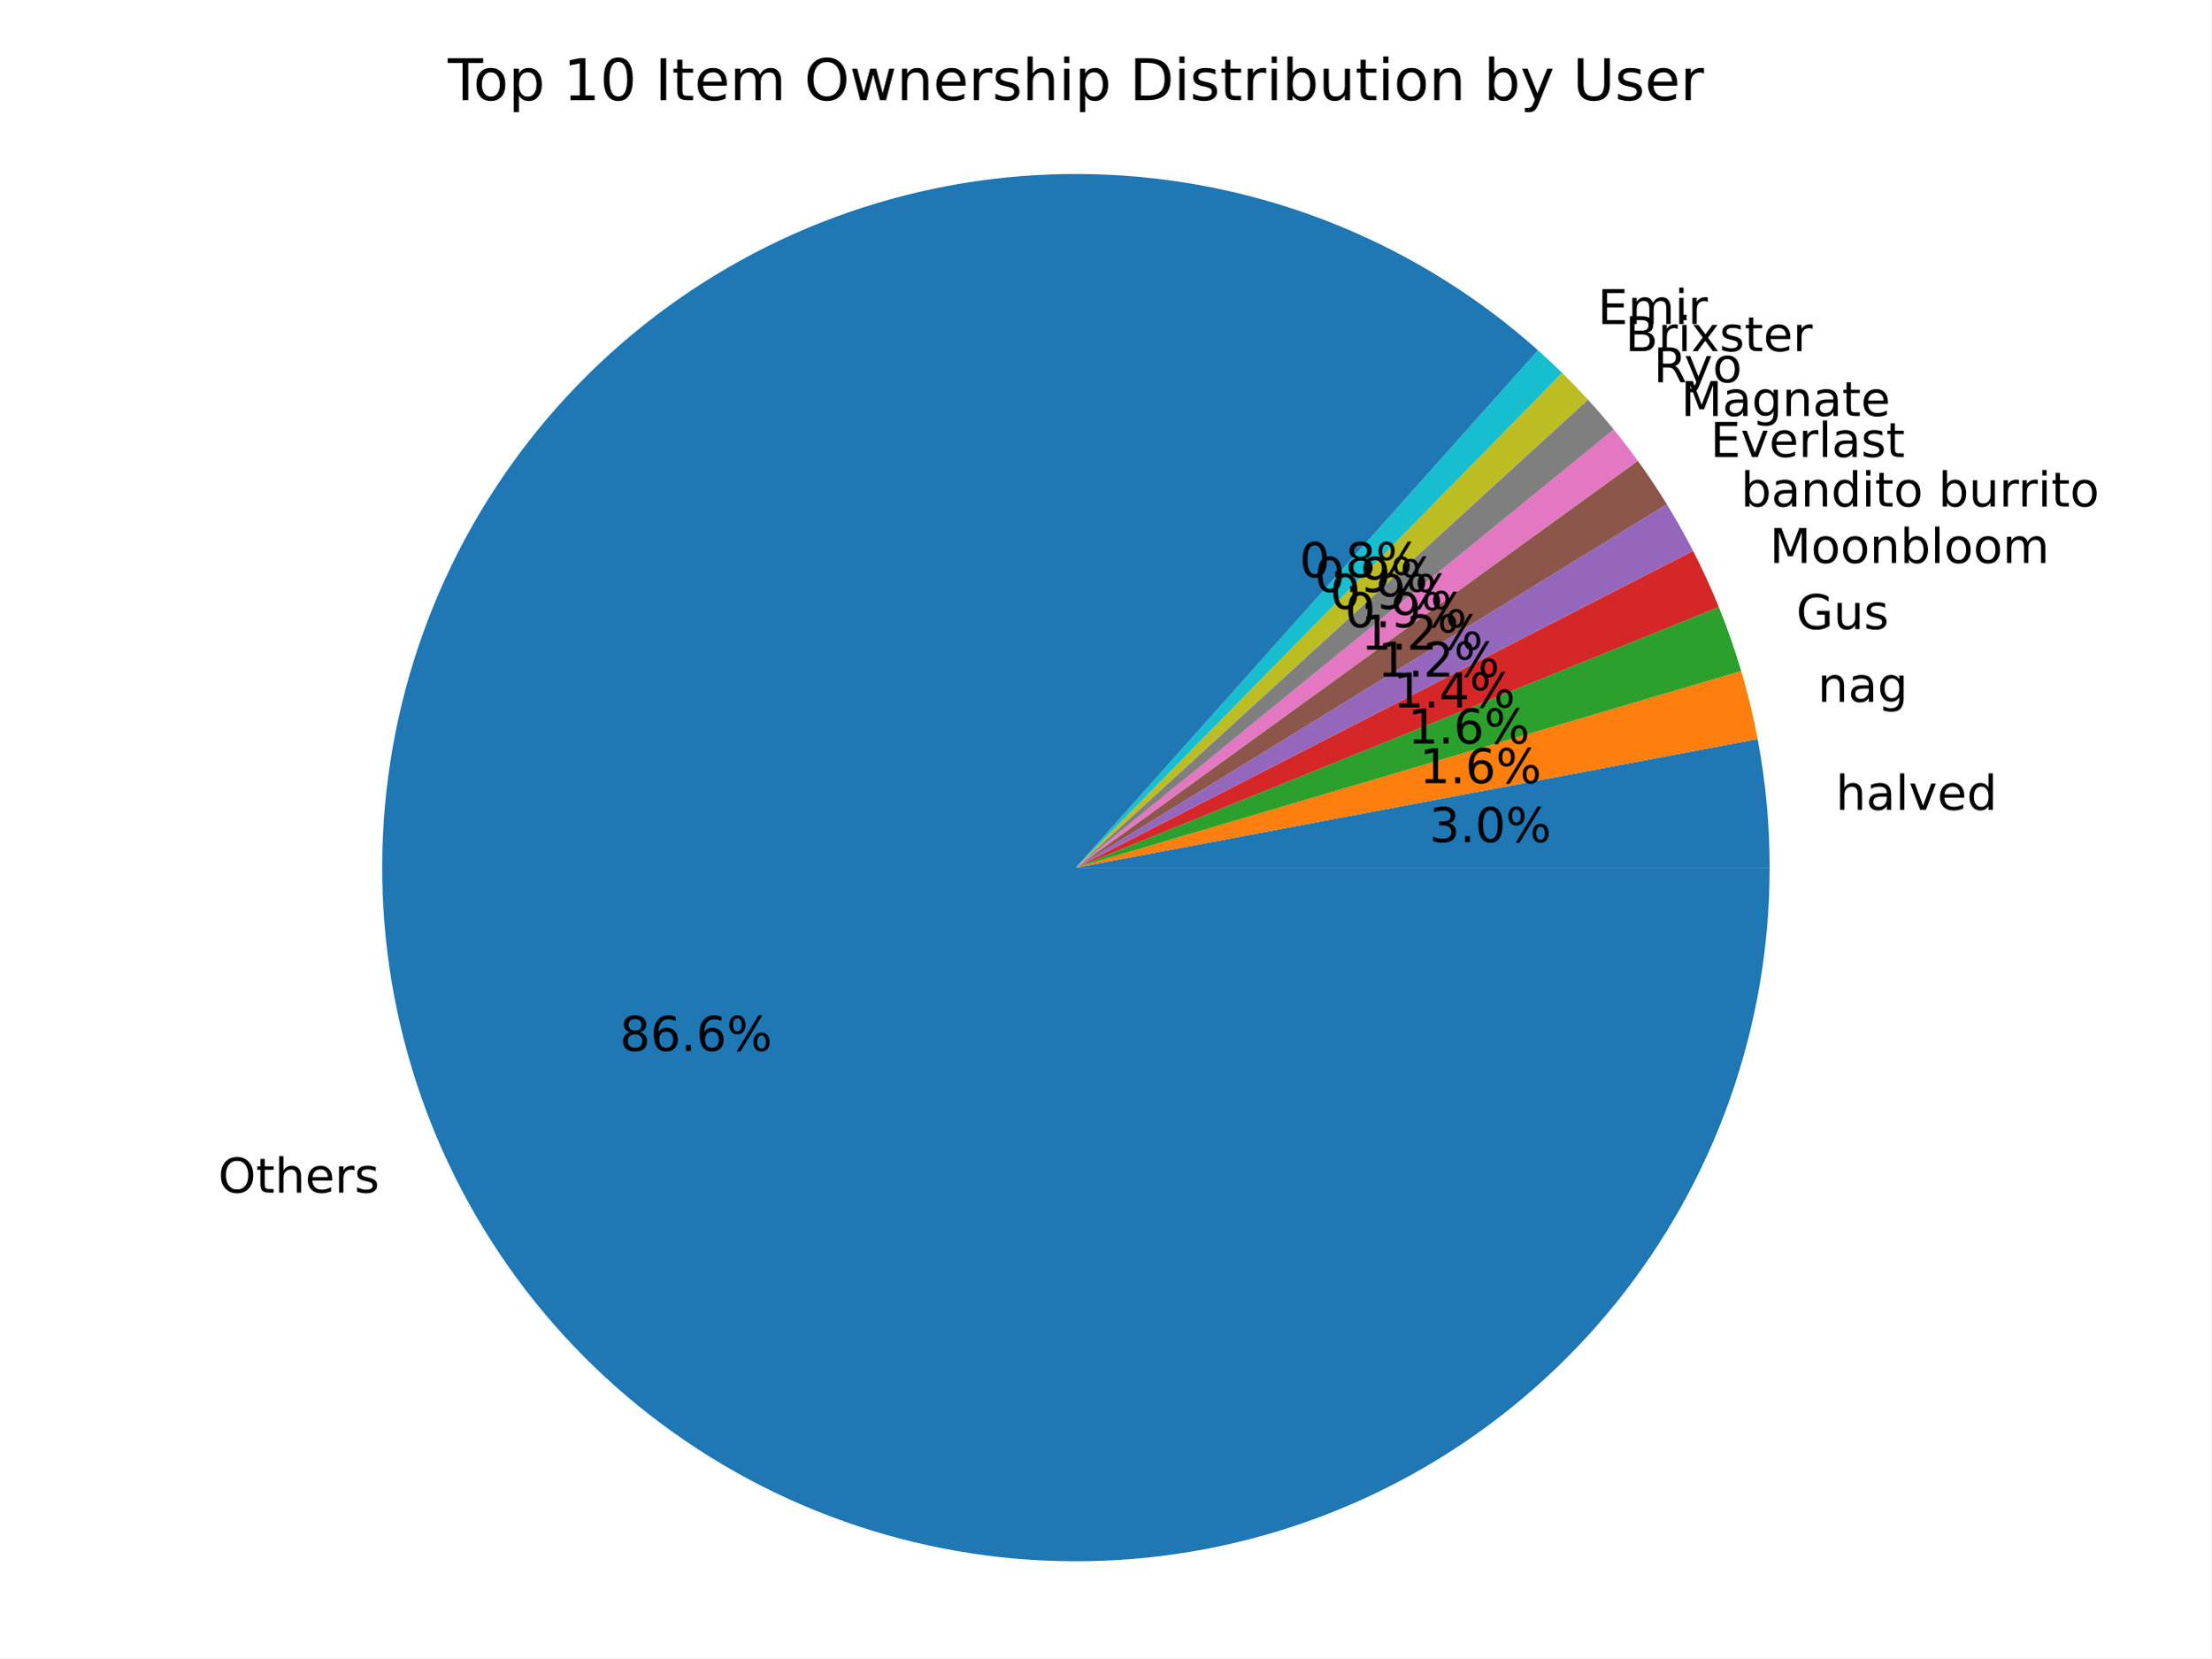
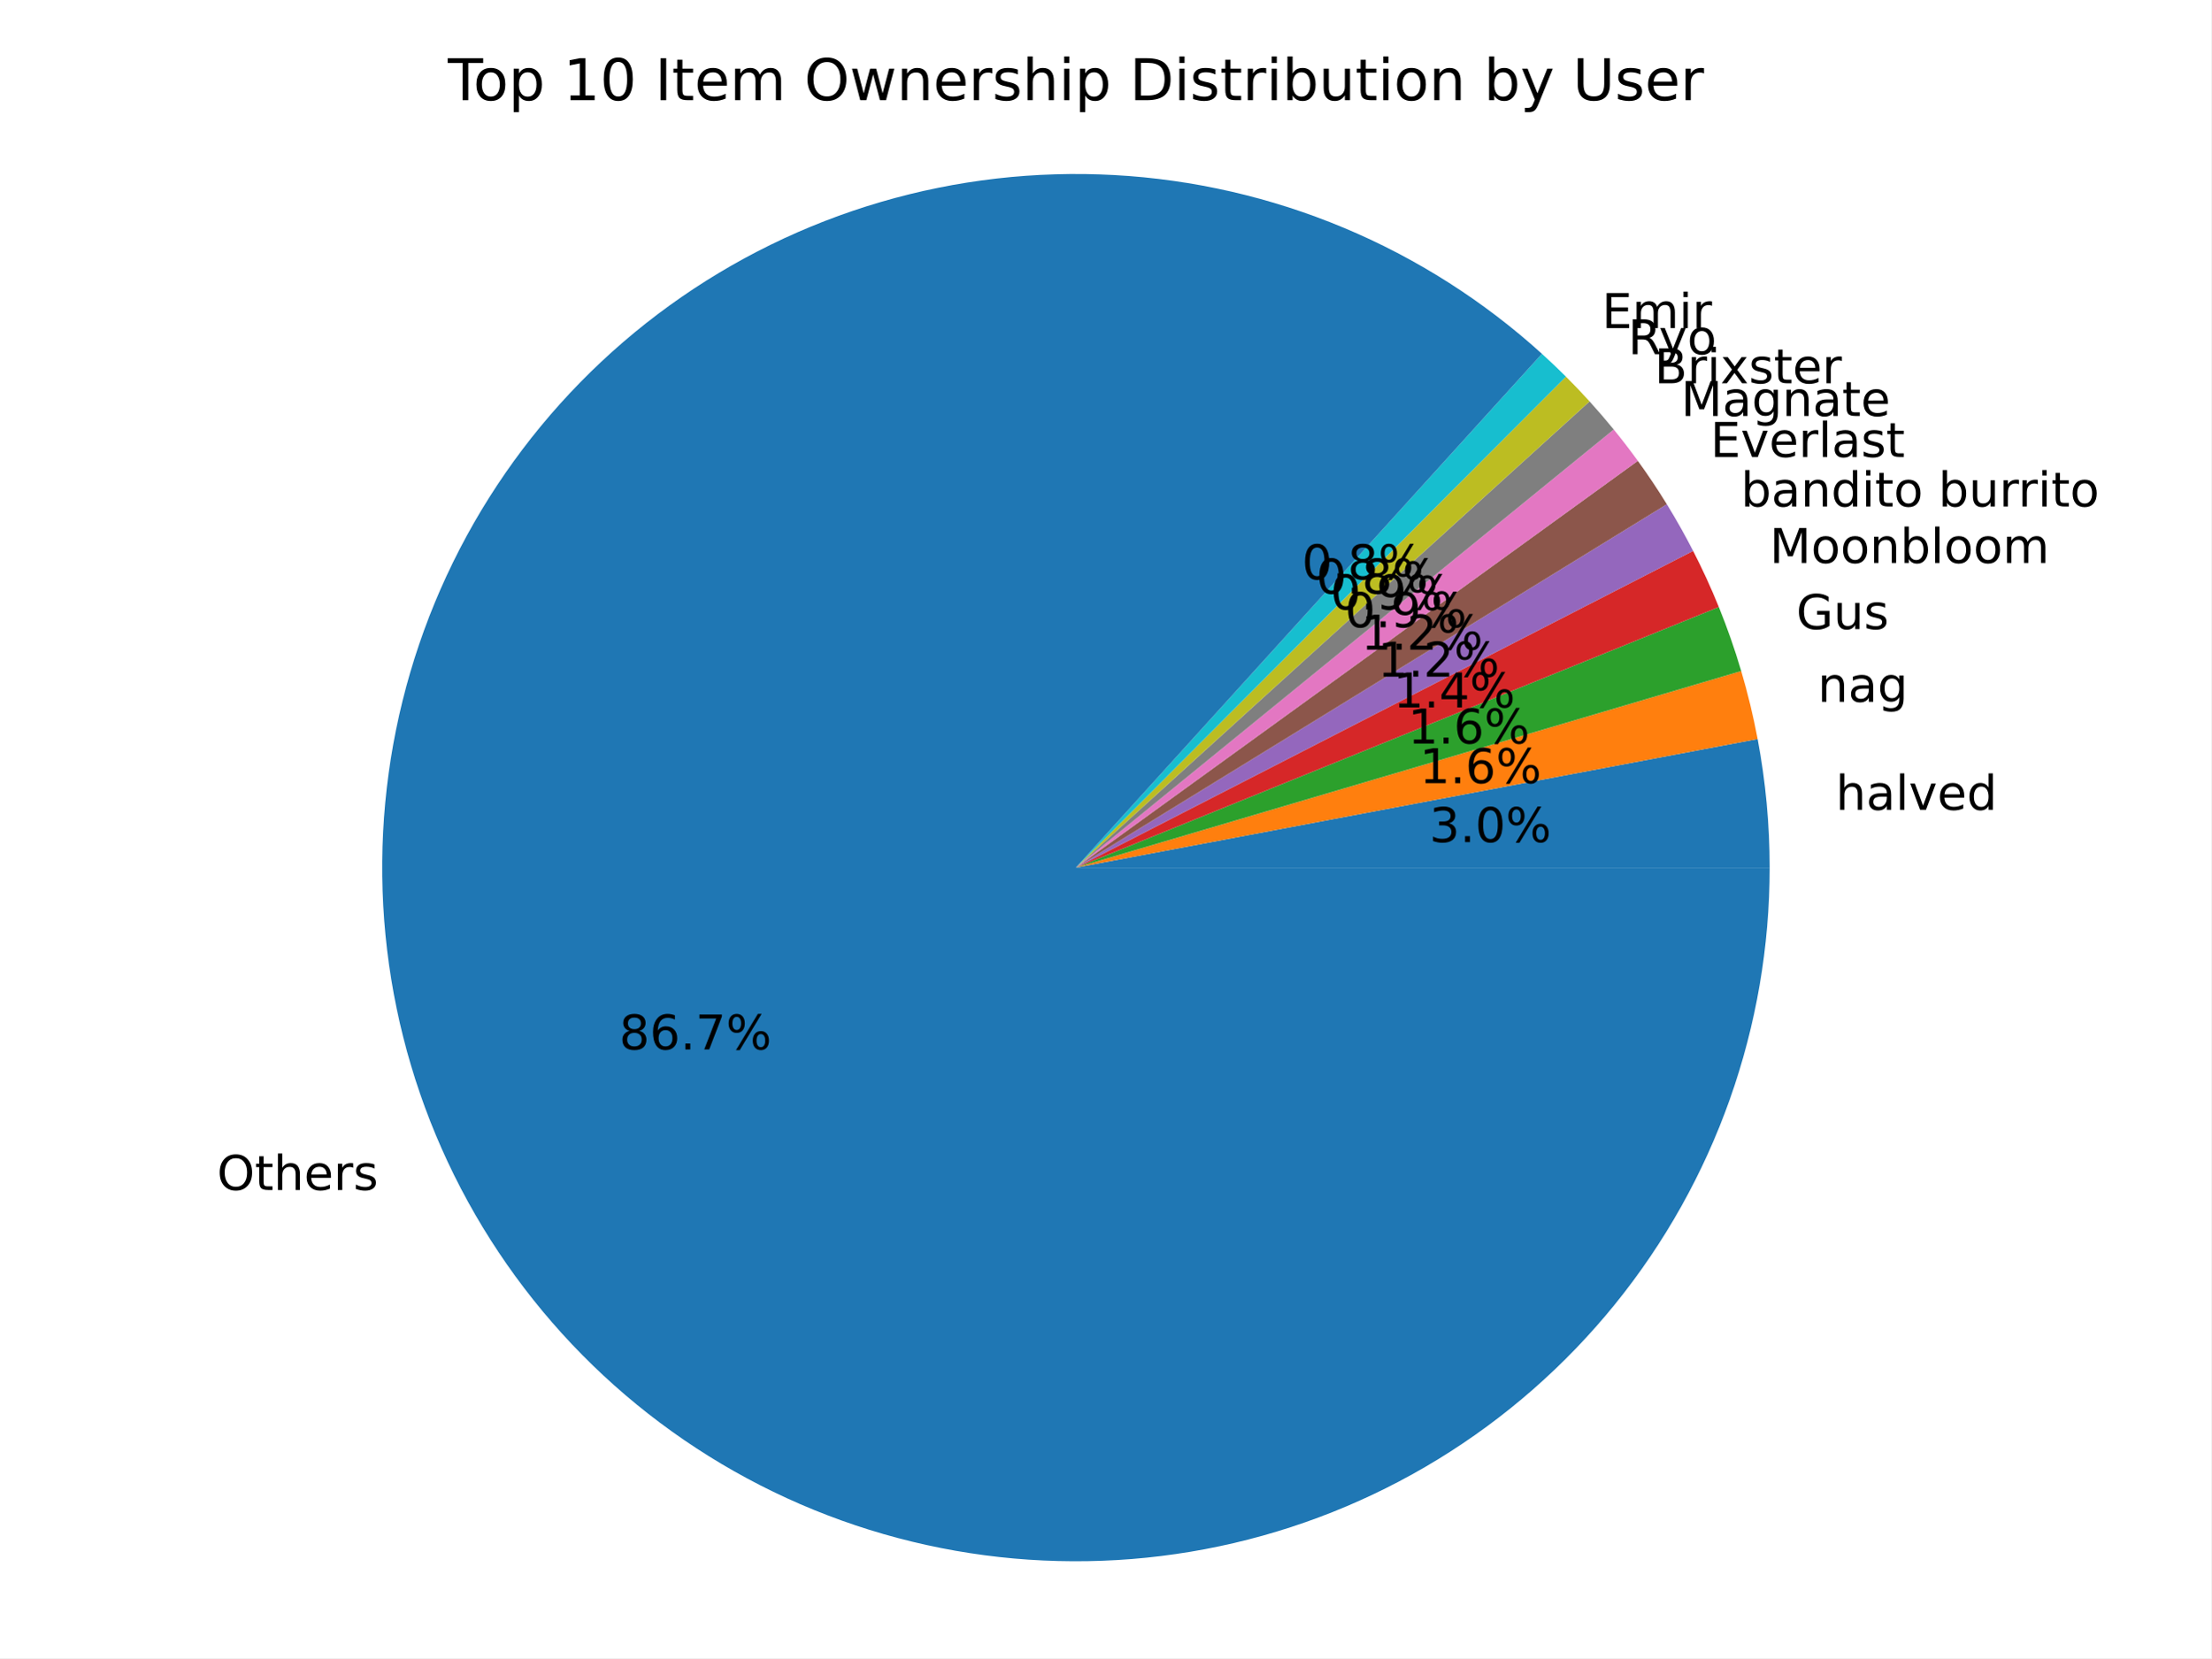
<svg xmlns="http://www.w3.org/2000/svg" xmlns:xlink="http://www.w3.org/1999/xlink" width="460.8pt" height="345.6pt" viewBox="0 0 460.8 345.6" version="1.1">
  <defs>
    <style type="text/css">*{stroke-linejoin: round; stroke-linecap: butt}</style>
  </defs>
  <g id="figure_1">
    <g id="patch_1">
      <path d="M 0 345.6  L 460.8 345.6  L 460.8 0  L 0 0  z " style="fill: #ffffff" />
    </g>
    <g id="axes_1">
      <g id="patch_2">
        <path d="M 368.804 180.84  C 368.804 176.346 368.594 171.854 368.176 167.379  C 367.757 162.904 367.13 158.451 366.297 154.034  L 224.225 180.84  z " style="fill: #1f77b4" />
      </g>
      <g id="patch_3">
        <path d="M 366.297 154.034  C 365.846 151.645 365.335 149.268 364.765 146.905  C 364.194 144.542 363.564 142.193 362.875 139.862  L 224.225 180.84  z " style="fill: #ff7f0e" />
      </g>
      <g id="patch_4">
        <path d="M 362.875 139.862  C 362.207 137.601 361.483 135.357 360.706 133.132  C 359.928 130.906 359.095 128.7 358.21 126.516  L 224.225 180.84  z " style="fill: #2ca02c" />
      </g>
      <g id="patch_5">
        <path d="M 358.21 126.516  C 357.403 124.527 356.553 122.557 355.659 120.606  C 354.765 118.656 353.828 116.725 352.848 114.817  L 224.225 180.84  z " style="fill: #d62728" />
      </g>
      <g id="patch_6">
        <path d="M 352.848 114.817  C 351.999 113.162 351.117 111.523 350.205 109.903  C 349.292 108.282 348.348 106.679 347.374 105.094  L 224.225 180.84  z " style="fill: #9467bd" />
      </g>
      <g id="patch_7">
        <path d="M 347.374 105.094  C 346.423 103.549 345.444 102.022 344.436 100.514  C 343.428 99.005 342.392 97.516 341.328 96.047  L 224.225 180.84  z " style="fill: #8c564b" />
      </g>
      <g id="patch_8">
        <path d="M 341.328 96.047  C 340.523 94.935 339.703 93.836 338.867 92.748  C 338.031 91.66 337.179 90.584 336.313 89.52  L 224.225 180.84  z " style="fill: #e377c2" />
      </g>
      <g id="patch_9">
-         <path d="M 336.313 89.52  C 335.446 88.456 334.564 87.405 333.668 86.366  C 332.771 85.328 331.86 84.302 330.934 83.289  L 224.225 180.84  z " style="fill: #7f7f7f" />
+         <path d="M 336.313 89.52  C 335.499 88.521 334.671 87.532 333.83 86.555  C 332.989 85.577 332.136 84.611 331.269 83.657  L 224.225 180.84  z " style="fill: #7f7f7f" />
      </g>
      <g id="patch_10">
-         <path d="M 330.934 83.289  C 330.064 82.338 329.182 81.398 328.287 80.47  C 327.392 79.542 326.485 78.626 325.565 77.723  L 224.225 180.84  z " style="fill: #bcbd22" />
+         <path d="M 331.269 83.657  C 330.471 82.777 329.661 81.908 328.842 81.048  C 328.022 80.189 327.191 79.339 326.35 78.5  L 224.225 180.84  z " style="fill: #bcbd22" />
      </g>
      <g id="patch_11">
-         <path d="M 325.565 77.723  C 324.744 76.916 323.914 76.119 323.074 75.332  C 322.234 74.545 321.384 73.768 320.526 73.001  L 224.225 180.84  z " style="fill: #17becf" />
+         <path d="M 326.35 78.5  C 325.536 77.687 324.711 76.884 323.877 76.09  C 323.043 75.297 322.2 74.514 321.347 73.741  L 224.225 180.84  z " style="fill: #17becf" />
      </g>
      <g id="patch_12">
-         <path d="M 320.526 73.001  C 308.272 62.058 294.242 53.284 279.039 47.055  C 263.837 40.826 247.683 37.234 231.274 36.433  C 214.864 35.633 198.438 37.634 182.701 42.353  C 166.964 47.071 152.146 54.438 138.885 64.136  C 125.623 73.833 114.111 85.72 104.844 99.286  C 95.577 112.852 88.689 127.898 84.478 143.778  C 80.266 159.658 78.792 176.141 80.119 192.516  C 81.446 208.891 85.554 224.921 92.267 239.916  C 98.98 254.911 108.2 268.653 119.531 280.549  C 130.861 292.446 144.137 302.325 158.786 309.761  C 173.436 317.197 189.247 322.082 205.538 324.206  C 221.829 326.329 238.363 325.66 254.43 322.228  C 270.496 318.796 285.861 312.65 299.862 304.055  C 313.864 295.46 326.298 284.542 336.631 271.769  C 346.963 258.996 355.043 244.554 360.523 229.066  C 366.004 213.578 368.804 197.269 368.804 180.84  L 224.225 180.84  z " style="fill: #1f77b4" />
+         <path d="M 321.347 73.741  C 309.16 62.689 295.175 53.798 279.996 47.451  C 264.817 41.105 248.666 37.396 232.239 36.484  C 215.812 35.572 199.35 37.47 183.562 42.098  C 167.774 46.725 152.891 54.013 139.555 63.648  C 126.219 73.283 114.626 85.124 105.274 98.66  C 95.923 112.196 88.95 127.229 84.656 143.111  C 80.363 158.993 78.812 175.492 80.07 191.896  C 81.328 208.3 85.377 224.37 92.042 239.411  C 98.707 254.453 107.891 268.247 119.198 280.199  C 130.504 292.15 143.768 302.085 158.417 309.573  C 173.066 317.062 188.887 321.995 205.196 324.161  C 221.505 326.326 238.064 325.692 254.16 322.286  C 270.255 318.879 285.652 312.75 299.686 304.164  C 313.719 295.577 326.184 284.657 336.544 271.876  C 346.903 259.095 355.005 244.639 360.5 229.131  C 365.996 213.624 368.804 197.292 368.804 180.84  L 224.225 180.84  z " style="fill: #1f77b4" />
      </g>
      <g id="matplotlib.axis_1" />
      <g id="matplotlib.axis_2" />
      <g id="text_1">
        <g transform="translate(382.5708 168.7919) scale(0.1 -0.1)">
          <defs>
            <path id="DejaVuSans-68" d="M 3513 2113  L 3513 0  L 2938 0  L 2938 2094  Q 2938 2591 2744 2837  Q 2550 3084 2163 3084  Q 1697 3084 1428 2787  Q 1159 2491 1159 1978  L 1159 0  L 581 0  L 581 4863  L 1159 4863  L 1159 2956  Q 1366 3272 1645 3428  Q 1925 3584 2291 3584  Q 2894 3584 3203 3211  Q 3513 2838 3513 2113  z " transform="scale(0.015625)" />
            <path id="DejaVuSans-61" d="M 2194 1759  Q 1497 1759 1228 1600  Q 959 1441 959 1056  Q 959 750 1161 570  Q 1363 391 1709 391  Q 2188 391 2477 730  Q 2766 1069 2766 1631  L 2766 1759  L 2194 1759  z M 3341 1997  L 3341 0  L 2766 0  L 2766 531  Q 2569 213 2275 61  Q 1981 -91 1556 -91  Q 1019 -91 701 211  Q 384 513 384 1019  Q 384 1609 779 1909  Q 1175 2209 1959 2209  L 2766 2209  L 2766 2266  Q 2766 2663 2505 2880  Q 2244 3097 1772 3097  Q 1472 3097 1187 3025  Q 903 2953 641 2809  L 641 3341  Q 956 3463 1253 3523  Q 1550 3584 1831 3584  Q 2591 3584 2966 3190  Q 3341 2797 3341 1997  z " transform="scale(0.015625)" />
            <path id="DejaVuSans-6c" d="M 603 4863  L 1178 4863  L 1178 0  L 603 0  L 603 4863  z " transform="scale(0.015625)" />
            <path id="DejaVuSans-76" d="M 191 3500  L 800 3500  L 1894 563  L 2988 3500  L 3597 3500  L 2284 0  L 1503 0  L 191 3500  z " transform="scale(0.015625)" />
            <path id="DejaVuSans-65" d="M 3597 1894  L 3597 1613  L 953 1613  Q 991 1019 1311 708  Q 1631 397 2203 397  Q 2534 397 2845 478  Q 3156 559 3463 722  L 3463 178  Q 3153 47 2828 -22  Q 2503 -91 2169 -91  Q 1331 -91 842 396  Q 353 884 353 1716  Q 353 2575 817 3079  Q 1281 3584 2069 3584  Q 2775 3584 3186 3129  Q 3597 2675 3597 1894  z M 3022 2063  Q 3016 2534 2758 2815  Q 2500 3097 2075 3097  Q 1594 3097 1305 2825  Q 1016 2553 972 2059  L 3022 2063  z " transform="scale(0.015625)" />
            <path id="DejaVuSans-64" d="M 2906 2969  L 2906 4863  L 3481 4863  L 3481 0  L 2906 0  L 2906 525  Q 2725 213 2448 61  Q 2172 -91 1784 -91  Q 1150 -91 751 415  Q 353 922 353 1747  Q 353 2572 751 3078  Q 1150 3584 1784 3584  Q 2172 3584 2448 3432  Q 2725 3281 2906 2969  z M 947 1747  Q 947 1113 1208 752  Q 1469 391 1925 391  Q 2381 391 2643 752  Q 2906 1113 2906 1747  Q 2906 2381 2643 2742  Q 2381 3103 1925 3103  Q 1469 3103 1208 2742  Q 947 2381 947 1747  z " transform="scale(0.015625)" />
          </defs>
          <use xlink:href="#DejaVuSans-68" />
          <use xlink:href="#DejaVuSans-61" x="63.379" />
          <use xlink:href="#DejaVuSans-6c" x="124.658" />
          <use xlink:href="#DejaVuSans-76" x="152.441" />
          <use xlink:href="#DejaVuSans-65" x="211.621" />
          <use xlink:href="#DejaVuSans-64" x="273.145" />
        </g>
      </g>
      <g id="text_2">
        <g transform="translate(297.8933 175.5226) scale(0.1 -0.1)">
          <defs>
            <path id="DejaVuSans-33" d="M 2597 2516  Q 3050 2419 3304 2112  Q 3559 1806 3559 1356  Q 3559 666 3084 287  Q 2609 -91 1734 -91  Q 1441 -91 1130 -33  Q 819 25 488 141  L 488 750  Q 750 597 1062 519  Q 1375 441 1716 441  Q 2309 441 2620 675  Q 2931 909 2931 1356  Q 2931 1769 2642 2001  Q 2353 2234 1838 2234  L 1294 2234  L 1294 2753  L 1863 2753  Q 2328 2753 2575 2939  Q 2822 3125 2822 3475  Q 2822 3834 2567 4026  Q 2313 4219 1838 4219  Q 1578 4219 1281 4162  Q 984 4106 628 3988  L 628 4550  Q 988 4650 1302 4700  Q 1616 4750 1894 4750  Q 2613 4750 3031 4423  Q 3450 4097 3450 3541  Q 3450 3153 3228 2886  Q 3006 2619 2597 2516  z " transform="scale(0.015625)" />
            <path id="DejaVuSans-2e" d="M 684 794  L 1344 794  L 1344 0  L 684 0  L 684 794  z " transform="scale(0.015625)" />
            <path id="DejaVuSans-30" d="M 2034 4250  Q 1547 4250 1301 3770  Q 1056 3291 1056 2328  Q 1056 1369 1301 889  Q 1547 409 2034 409  Q 2525 409 2770 889  Q 3016 1369 3016 2328  Q 3016 3291 2770 3770  Q 2525 4250 2034 4250  z M 2034 4750  Q 2819 4750 3233 4129  Q 3647 3509 3647 2328  Q 3647 1150 3233 529  Q 2819 -91 2034 -91  Q 1250 -91 836 529  Q 422 1150 422 2328  Q 422 3509 836 4129  Q 1250 4750 2034 4750  z " transform="scale(0.015625)" />
            <path id="DejaVuSans-25" d="M 4653 2053  Q 4381 2053 4226 1822  Q 4072 1591 4072 1178  Q 4072 772 4226 539  Q 4381 306 4653 306  Q 4919 306 5073 539  Q 5228 772 5228 1178  Q 5228 1588 5073 1820  Q 4919 2053 4653 2053  z M 4653 2450  Q 5147 2450 5437 2106  Q 5728 1763 5728 1178  Q 5728 594 5436 251  Q 5144 -91 4653 -91  Q 4153 -91 3862 251  Q 3572 594 3572 1178  Q 3572 1766 3864 2108  Q 4156 2450 4653 2450  z M 1428 4353  Q 1159 4353 1004 4120  Q 850 3888 850 3481  Q 850 3069 1003 2837  Q 1156 2606 1428 2606  Q 1700 2606 1854 2837  Q 2009 3069 2009 3481  Q 2009 3884 1853 4118  Q 1697 4353 1428 4353  z M 4250 4750  L 4750 4750  L 1831 -91  L 1331 -91  L 4250 4750  z M 1428 4750  Q 1922 4750 2215 4408  Q 2509 4066 2509 3481  Q 2509 2891 2217 2550  Q 1925 2209 1428 2209  Q 931 2209 642 2551  Q 353 2894 353 3481  Q 353 4063 643 4406  Q 934 4750 1428 4750  z " transform="scale(0.015625)" />
          </defs>
          <use xlink:href="#DejaVuSans-33" />
          <use xlink:href="#DejaVuSans-2e" x="63.623" />
          <use xlink:href="#DejaVuSans-30" x="95.41" />
          <use xlink:href="#DejaVuSans-25" x="159.033" />
        </g>
      </g>
      <g id="text_3">
        <g transform="translate(378.8188 146.2707) scale(0.1 -0.1)">
          <defs>
            <path id="DejaVuSans-6e" d="M 3513 2113  L 3513 0  L 2938 0  L 2938 2094  Q 2938 2591 2744 2837  Q 2550 3084 2163 3084  Q 1697 3084 1428 2787  Q 1159 2491 1159 1978  L 1159 0  L 581 0  L 581 3500  L 1159 3500  L 1159 2956  Q 1366 3272 1645 3428  Q 1925 3584 2291 3584  Q 2894 3584 3203 3211  Q 3513 2838 3513 2113  z " transform="scale(0.015625)" />
            <path id="DejaVuSans-67" d="M 2906 1791  Q 2906 2416 2648 2759  Q 2391 3103 1925 3103  Q 1463 3103 1205 2759  Q 947 2416 947 1791  Q 947 1169 1205 825  Q 1463 481 1925 481  Q 2391 481 2648 825  Q 2906 1169 2906 1791  z M 3481 434  Q 3481 -459 3084 -895  Q 2688 -1331 1869 -1331  Q 1566 -1331 1297 -1286  Q 1028 -1241 775 -1147  L 775 -588  Q 1028 -725 1275 -790  Q 1522 -856 1778 -856  Q 2344 -856 2625 -561  Q 2906 -266 2906 331  L 2906 616  Q 2728 306 2450 153  Q 2172 0 1784 0  Q 1141 0 747 490  Q 353 981 353 1791  Q 353 2603 747 3093  Q 1141 3584 1784 3584  Q 2172 3584 2450 3431  Q 2728 3278 2906 2969  L 2906 3500  L 3481 3500  L 3481 434  z " transform="scale(0.015625)" />
          </defs>
          <use xlink:href="#DejaVuSans-6e" />
          <use xlink:href="#DejaVuSans-61" x="63.379" />
          <use xlink:href="#DejaVuSans-67" x="124.658" />
        </g>
      </g>
      <g id="text_4">
        <g transform="translate(295.8467 163.2383) scale(0.1 -0.1)">
          <defs>
            <path id="DejaVuSans-31" d="M 794 531  L 1825 531  L 1825 4091  L 703 3866  L 703 4441  L 1819 4666  L 2450 4666  L 2450 531  L 3481 531  L 3481 0  L 794 0  L 794 531  z " transform="scale(0.015625)" />
            <path id="DejaVuSans-36" d="M 2113 2584  Q 1688 2584 1439 2293  Q 1191 2003 1191 1497  Q 1191 994 1439 701  Q 1688 409 2113 409  Q 2538 409 2786 701  Q 3034 994 3034 1497  Q 3034 2003 2786 2293  Q 2538 2584 2113 2584  z M 3366 4563  L 3366 3988  Q 3128 4100 2886 4159  Q 2644 4219 2406 4219  Q 1781 4219 1451 3797  Q 1122 3375 1075 2522  Q 1259 2794 1537 2939  Q 1816 3084 2150 3084  Q 2853 3084 3261 2657  Q 3669 2231 3669 1497  Q 3669 778 3244 343  Q 2819 -91 2113 -91  Q 1303 -91 875 529  Q 447 1150 447 2328  Q 447 3434 972 4092  Q 1497 4750 2381 4750  Q 2619 4750 2861 4703  Q 3103 4656 3366 4563  z " transform="scale(0.015625)" />
          </defs>
          <use xlink:href="#DejaVuSans-31" />
          <use xlink:href="#DejaVuSans-2e" x="63.623" />
          <use xlink:href="#DejaVuSans-36" x="95.41" />
          <use xlink:href="#DejaVuSans-25" x="159.033" />
        </g>
      </g>
      <g id="text_5">
        <g transform="translate(374.3536 131.1201) scale(0.1 -0.1)">
          <defs>
            <path id="DejaVuSans-47" d="M 3809 666  L 3809 1919  L 2778 1919  L 2778 2438  L 4434 2438  L 4434 434  Q 4069 175 3628 42  Q 3188 -91 2688 -91  Q 1594 -91 976 548  Q 359 1188 359 2328  Q 359 3472 976 4111  Q 1594 4750 2688 4750  Q 3144 4750 3555 4637  Q 3966 4525 4313 4306  L 4313 3634  Q 3963 3931 3569 4081  Q 3175 4231 2741 4231  Q 1884 4231 1454 3753  Q 1025 3275 1025 2328  Q 1025 1384 1454 906  Q 1884 428 2741 428  Q 3075 428 3337 486  Q 3600 544 3809 666  z " transform="scale(0.015625)" />
            <path id="DejaVuSans-75" d="M 544 1381  L 544 3500  L 1119 3500  L 1119 1403  Q 1119 906 1312 657  Q 1506 409 1894 409  Q 2359 409 2629 706  Q 2900 1003 2900 1516  L 2900 3500  L 3475 3500  L 3475 0  L 2900 0  L 2900 538  Q 2691 219 2414 64  Q 2138 -91 1772 -91  Q 1169 -91 856 284  Q 544 659 544 1381  z M 1991 3584  L 1991 3584  z " transform="scale(0.015625)" />
            <path id="DejaVuSans-73" d="M 2834 3397  L 2834 2853  Q 2591 2978 2328 3040  Q 2066 3103 1784 3103  Q 1356 3103 1142 2972  Q 928 2841 928 2578  Q 928 2378 1081 2264  Q 1234 2150 1697 2047  L 1894 2003  Q 2506 1872 2764 1633  Q 3022 1394 3022 966  Q 3022 478 2636 193  Q 2250 -91 1575 -91  Q 1294 -91 989 -36  Q 684 19 347 128  L 347 722  Q 666 556 975 473  Q 1284 391 1588 391  Q 1994 391 2212 530  Q 2431 669 2431 922  Q 2431 1156 2273 1281  Q 2116 1406 1581 1522  L 1381 1569  Q 847 1681 609 1914  Q 372 2147 372 2553  Q 372 3047 722 3315  Q 1072 3584 1716 3584  Q 2034 3584 2315 3537  Q 2597 3491 2834 3397  z " transform="scale(0.015625)" />
          </defs>
          <use xlink:href="#DejaVuSans-47" />
          <use xlink:href="#DejaVuSans-75" x="77.49" />
          <use xlink:href="#DejaVuSans-73" x="140.869" />
        </g>
      </g>
      <g id="text_6">
        <g transform="translate(293.4111 154.9743) scale(0.1 -0.1)">
          <use xlink:href="#DejaVuSans-31" />
          <use xlink:href="#DejaVuSans-2e" x="63.623" />
          <use xlink:href="#DejaVuSans-36" x="95.41" />
          <use xlink:href="#DejaVuSans-25" x="159.033" />
        </g>
      </g>
      <g id="text_7">
        <g transform="translate(368.8026 117.3424) scale(0.1 -0.1)">
          <defs>
            <path id="DejaVuSans-4d" d="M 628 4666  L 1569 4666  L 2759 1491  L 3956 4666  L 4897 4666  L 4897 0  L 4281 0  L 4281 4097  L 3078 897  L 2444 897  L 1241 4097  L 1241 0  L 628 0  L 628 4666  z " transform="scale(0.015625)" />
            <path id="DejaVuSans-6f" d="M 1959 3097  Q 1497 3097 1228 2736  Q 959 2375 959 1747  Q 959 1119 1226 758  Q 1494 397 1959 397  Q 2419 397 2687 759  Q 2956 1122 2956 1747  Q 2956 2369 2687 2733  Q 2419 3097 1959 3097  z M 1959 3584  Q 2709 3584 3137 3096  Q 3566 2609 3566 1747  Q 3566 888 3137 398  Q 2709 -91 1959 -91  Q 1206 -91 779 398  Q 353 888 353 1747  Q 353 2609 779 3096  Q 1206 3584 1959 3584  z " transform="scale(0.015625)" />
            <path id="DejaVuSans-62" d="M 3116 1747  Q 3116 2381 2855 2742  Q 2594 3103 2138 3103  Q 1681 3103 1420 2742  Q 1159 2381 1159 1747  Q 1159 1113 1420 752  Q 1681 391 2138 391  Q 2594 391 2855 752  Q 3116 1113 3116 1747  z M 1159 2969  Q 1341 3281 1617 3432  Q 1894 3584 2278 3584  Q 2916 3584 3314 3078  Q 3713 2572 3713 1747  Q 3713 922 3314 415  Q 2916 -91 2278 -91  Q 1894 -91 1617 61  Q 1341 213 1159 525  L 1159 0  L 581 0  L 581 4863  L 1159 4863  L 1159 2969  z " transform="scale(0.015625)" />
            <path id="DejaVuSans-6d" d="M 3328 2828  Q 3544 3216 3844 3400  Q 4144 3584 4550 3584  Q 5097 3584 5394 3201  Q 5691 2819 5691 2113  L 5691 0  L 5113 0  L 5113 2094  Q 5113 2597 4934 2840  Q 4756 3084 4391 3084  Q 3944 3084 3684 2787  Q 3425 2491 3425 1978  L 3425 0  L 2847 0  L 2847 2094  Q 2847 2600 2669 2842  Q 2491 3084 2119 3084  Q 1678 3084 1418 2786  Q 1159 2488 1159 1978  L 1159 0  L 581 0  L 581 3500  L 1159 3500  L 1159 2956  Q 1356 3278 1631 3431  Q 1906 3584 2284 3584  Q 2666 3584 2933 3390  Q 3200 3197 3328 2828  z " transform="scale(0.015625)" />
          </defs>
          <use xlink:href="#DejaVuSans-4d" />
          <use xlink:href="#DejaVuSans-6f" x="86.279" />
          <use xlink:href="#DejaVuSans-6f" x="147.461" />
          <use xlink:href="#DejaVuSans-6e" x="208.643" />
          <use xlink:href="#DejaVuSans-62" x="272.021" />
          <use xlink:href="#DejaVuSans-6c" x="335.498" />
          <use xlink:href="#DejaVuSans-6f" x="363.281" />
          <use xlink:href="#DejaVuSans-6f" x="424.463" />
          <use xlink:href="#DejaVuSans-6d" x="485.645" />
        </g>
      </g>
      <g id="text_8">
        <g transform="translate(290.3833 147.4592) scale(0.1 -0.1)">
          <defs>
            <path id="DejaVuSans-34" d="M 2419 4116  L 825 1625  L 2419 1625  L 2419 4116  z M 2253 4666  L 3047 4666  L 3047 1625  L 3713 1625  L 3713 1100  L 3047 1100  L 3047 0  L 2419 0  L 2419 1100  L 313 1100  L 313 1709  L 2253 4666  z " transform="scale(0.015625)" />
          </defs>
          <use xlink:href="#DejaVuSans-31" />
          <use xlink:href="#DejaVuSans-2e" x="63.623" />
          <use xlink:href="#DejaVuSans-34" x="95.41" />
          <use xlink:href="#DejaVuSans-25" x="159.033" />
        </g>
      </g>
      <g id="text_9">
        <g transform="translate(362.8028 105.5683) scale(0.1 -0.1)">
          <defs>
            <path id="DejaVuSans-69" d="M 603 3500  L 1178 3500  L 1178 0  L 603 0  L 603 3500  z M 603 4863  L 1178 4863  L 1178 4134  L 603 4134  L 603 4863  z " transform="scale(0.015625)" />
            <path id="DejaVuSans-74" d="M 1172 4494  L 1172 3500  L 2356 3500  L 2356 3053  L 1172 3053  L 1172 1153  Q 1172 725 1289 603  Q 1406 481 1766 481  L 2356 481  L 2356 0  L 1766 0  Q 1100 0 847 248  Q 594 497 594 1153  L 594 3053  L 172 3053  L 172 3500  L 594 3500  L 594 4494  L 1172 4494  z " transform="scale(0.015625)" />
            <path id="DejaVuSans-20" transform="scale(0.015625)" />
            <path id="DejaVuSans-72" d="M 2631 2963  Q 2534 3019 2420 3045  Q 2306 3072 2169 3072  Q 1681 3072 1420 2755  Q 1159 2438 1159 1844  L 1159 0  L 581 0  L 581 3500  L 1159 3500  L 1159 2956  Q 1341 3275 1631 3429  Q 1922 3584 2338 3584  Q 2397 3584 2469 3576  Q 2541 3569 2628 3553  L 2631 2963  z " transform="scale(0.015625)" />
          </defs>
          <use xlink:href="#DejaVuSans-62" />
          <use xlink:href="#DejaVuSans-61" x="63.477" />
          <use xlink:href="#DejaVuSans-6e" x="124.756" />
          <use xlink:href="#DejaVuSans-64" x="188.135" />
          <use xlink:href="#DejaVuSans-69" x="251.611" />
          <use xlink:href="#DejaVuSans-74" x="279.395" />
          <use xlink:href="#DejaVuSans-6f" x="318.604" />
          <use xlink:href="#DejaVuSans-20" x="379.785" />
          <use xlink:href="#DejaVuSans-62" x="411.572" />
          <use xlink:href="#DejaVuSans-75" x="475.049" />
          <use xlink:href="#DejaVuSans-72" x="538.428" />
          <use xlink:href="#DejaVuSans-72" x="577.791" />
          <use xlink:href="#DejaVuSans-69" x="618.904" />
          <use xlink:href="#DejaVuSans-74" x="646.688" />
          <use xlink:href="#DejaVuSans-6f" x="685.896" />
        </g>
      </g>
      <g id="text_10">
        <g transform="translate(287.1107 141.037) scale(0.1 -0.1)">
          <defs>
            <path id="DejaVuSans-32" d="M 1228 531  L 3431 531  L 3431 0  L 469 0  L 469 531  Q 828 903 1448 1529  Q 2069 2156 2228 2338  Q 2531 2678 2651 2914  Q 2772 3150 2772 3378  Q 2772 3750 2511 3984  Q 2250 4219 1831 4219  Q 1534 4219 1204 4116  Q 875 4013 500 3803  L 500 4441  Q 881 4594 1212 4672  Q 1544 4750 1819 4750  Q 2544 4750 2975 4387  Q 3406 4025 3406 3419  Q 3406 3131 3298 2873  Q 3191 2616 2906 2266  Q 2828 2175 2409 1742  Q 1991 1309 1228 531  z " transform="scale(0.015625)" />
          </defs>
          <use xlink:href="#DejaVuSans-31" />
          <use xlink:href="#DejaVuSans-2e" x="63.623" />
          <use xlink:href="#DejaVuSans-32" x="95.41" />
          <use xlink:href="#DejaVuSans-25" x="159.033" />
        </g>
      </g>
      <g id="text_11">
-         <g transform="translate(356.4571 95.24038) scale(0.1 -0.1)">
+         <g transform="translate(356.4571 95.24037) scale(0.1 -0.1)">
          <defs>
            <path id="DejaVuSans-45" d="M 628 4666  L 3578 4666  L 3578 4134  L 1259 4134  L 1259 2753  L 3481 2753  L 3481 2222  L 1259 2222  L 1259 531  L 3634 531  L 3634 0  L 628 0  L 628 4666  z " transform="scale(0.015625)" />
          </defs>
          <use xlink:href="#DejaVuSans-45" />
          <use xlink:href="#DejaVuSans-76" x="63.184" />
          <use xlink:href="#DejaVuSans-65" x="122.363" />
          <use xlink:href="#DejaVuSans-72" x="183.887" />
          <use xlink:href="#DejaVuSans-6c" x="225" />
          <use xlink:href="#DejaVuSans-61" x="252.783" />
          <use xlink:href="#DejaVuSans-73" x="314.062" />
          <use xlink:href="#DejaVuSans-74" x="366.162" />
        </g>
      </g>
      <g id="text_12">
        <g transform="translate(283.6494 135.4036) scale(0.1 -0.1)">
          <use xlink:href="#DejaVuSans-31" />
          <use xlink:href="#DejaVuSans-2e" x="63.623" />
          <use xlink:href="#DejaVuSans-32" x="95.41" />
          <use xlink:href="#DejaVuSans-25" x="159.033" />
        </g>
      </g>
      <g id="text_13">
-         <g transform="translate(350.331 86.69784) scale(0.1 -0.1)">
+         <g transform="translate(350.331 86.69783) scale(0.1 -0.1)">
          <use xlink:href="#DejaVuSans-4d" />
          <use xlink:href="#DejaVuSans-61" x="86.279" />
          <use xlink:href="#DejaVuSans-67" x="147.559" />
          <use xlink:href="#DejaVuSans-6e" x="211.035" />
          <use xlink:href="#DejaVuSans-61" x="274.414" />
          <use xlink:href="#DejaVuSans-74" x="335.693" />
          <use xlink:href="#DejaVuSans-65" x="374.902" />
        </g>
      </g>
      <g id="text_14">
        <g transform="translate(280.3079 130.744) scale(0.1 -0.1)">
          <defs>
            <path id="DejaVuSans-39" d="M 703 97  L 703 672  Q 941 559 1184 500  Q 1428 441 1663 441  Q 2288 441 2617 861  Q 2947 1281 2994 2138  Q 2813 1869 2534 1725  Q 2256 1581 1919 1581  Q 1219 1581 811 2004  Q 403 2428 403 3163  Q 403 3881 828 4315  Q 1253 4750 1959 4750  Q 2769 4750 3195 4129  Q 3622 3509 3622 2328  Q 3622 1225 3098 567  Q 2575 -91 1691 -91  Q 1453 -91 1209 -44  Q 966 3 703 97  z M 1959 2075  Q 2384 2075 2632 2365  Q 2881 2656 2881 3163  Q 2881 3666 2632 3958  Q 2384 4250 1959 4250  Q 1534 4250 1286 3958  Q 1038 3666 1038 3163  Q 1038 2656 1286 2365  Q 1534 2075 1959 2075  z " transform="scale(0.015625)" />
          </defs>
          <use xlink:href="#DejaVuSans-30" />
          <use xlink:href="#DejaVuSans-2e" x="63.623" />
          <use xlink:href="#DejaVuSans-39" x="95.41" />
          <use xlink:href="#DejaVuSans-25" x="159.033" />
        </g>
      </g>
      <g id="text_15">
-         <g transform="translate(344.6122 79.67839) scale(0.1 -0.1)">
-           <defs>
-             <path id="DejaVuSans-52" d="M 2841 2188  Q 3044 2119 3236 1894  Q 3428 1669 3622 1275  L 4263 0  L 3584 0  L 2988 1197  Q 2756 1666 2539 1819  Q 2322 1972 1947 1972  L 1259 1972  L 1259 0  L 628 0  L 628 4666  L 2053 4666  Q 2853 4666 3247 4331  Q 3641 3997 3641 3322  Q 3641 2881 3436 2590  Q 3231 2300 2841 2188  z M 1259 4147  L 1259 2491  L 2053 2491  Q 2509 2491 2742 2702  Q 2975 2913 2975 3322  Q 2975 3731 2742 3939  Q 2509 4147 2053 4147  L 1259 4147  z " transform="scale(0.015625)" />
-             <path id="DejaVuSans-79" d="M 2059 -325  Q 1816 -950 1584 -1140  Q 1353 -1331 966 -1331  L 506 -1331  L 506 -850  L 844 -850  Q 1081 -850 1212 -737  Q 1344 -625 1503 -206  L 1606 56  L 191 3500  L 800 3500  L 1894 763  L 2988 3500  L 3597 3500  L 2059 -325  z " transform="scale(0.015625)" />
-           </defs>
-           <use xlink:href="#DejaVuSans-52" />
-           <use xlink:href="#DejaVuSans-79" x="63.982" />
-           <use xlink:href="#DejaVuSans-6f" x="123.162" />
-         </g>
-       </g>
-       <g id="text_16">
-         <g transform="translate(277.1885 126.9152) scale(0.1 -0.1)">
-           <use xlink:href="#DejaVuSans-30" />
-           <use xlink:href="#DejaVuSans-2e" x="63.623" />
-           <use xlink:href="#DejaVuSans-39" x="95.41" />
-           <use xlink:href="#DejaVuSans-25" x="159.033" />
-         </g>
-       </g>
-       <g id="text_17">
-         <g transform="translate(338.6931 73.19247) scale(0.1 -0.1)">
+         <g transform="translate(344.7907 79.88557) scale(0.1 -0.1)">
          <defs>
            <path id="DejaVuSans-42" d="M 1259 2228  L 1259 519  L 2272 519  Q 2781 519 3026 730  Q 3272 941 3272 1375  Q 3272 1813 3026 2020  Q 2781 2228 2272 2228  L 1259 2228  z M 1259 4147  L 1259 2741  L 2194 2741  Q 2656 2741 2882 2914  Q 3109 3088 3109 3444  Q 3109 3797 2882 3972  Q 2656 4147 2194 4147  L 1259 4147  z M 628 4666  L 2241 4666  Q 2963 4666 3353 4366  Q 3744 4066 3744 3513  Q 3744 3084 3544 2831  Q 3344 2578 2956 2516  Q 3422 2416 3680 2098  Q 3938 1781 3938 1306  Q 3938 681 3513 340  Q 3088 0 2303 0  L 628 0  L 628 4666  z " transform="scale(0.015625)" />
            <path id="DejaVuSans-78" d="M 3513 3500  L 2247 1797  L 3578 0  L 2900 0  L 1881 1375  L 863 0  L 184 0  L 1544 1831  L 300 3500  L 978 3500  L 1906 2253  L 2834 3500  L 3513 3500  z " transform="scale(0.015625)" />
          </defs>
          <use xlink:href="#DejaVuSans-42" />
          <use xlink:href="#DejaVuSans-72" x="68.604" />
          <use xlink:href="#DejaVuSans-69" x="109.717" />
          <use xlink:href="#DejaVuSans-78" x="137.5" />
          <use xlink:href="#DejaVuSans-73" x="196.68" />
          <use xlink:href="#DejaVuSans-74" x="248.779" />
          <use xlink:href="#DejaVuSans-65" x="287.988" />
          <use xlink:href="#DejaVuSans-72" x="349.512" />
        </g>
      </g>
+       <g id="text_16">
+         <g transform="translate(277.2859 127.0282) scale(0.1 -0.1)">
+           <use xlink:href="#DejaVuSans-30" />
+           <use xlink:href="#DejaVuSans-2e" x="63.623" />
+           <use xlink:href="#DejaVuSans-39" x="95.41" />
+           <use xlink:href="#DejaVuSans-25" x="159.033" />
+         </g>
+       </g>
+       <g id="text_17">
+         <g transform="translate(339.3031 73.82842) scale(0.1 -0.1)">
+           <defs>
+             <path id="DejaVuSans-52" d="M 2841 2188  Q 3044 2119 3236 1894  Q 3428 1669 3622 1275  L 4263 0  L 3584 0  L 2988 1197  Q 2756 1666 2539 1819  Q 2322 1972 1947 1972  L 1259 1972  L 1259 0  L 628 0  L 628 4666  L 2053 4666  Q 2853 4666 3247 4331  Q 3641 3997 3641 3322  Q 3641 2881 3436 2590  Q 3231 2300 2841 2188  z M 1259 4147  L 1259 2491  L 2053 2491  Q 2509 2491 2742 2702  Q 2975 2913 2975 3322  Q 2975 3731 2742 3939  Q 2509 4147 2053 4147  L 1259 4147  z " transform="scale(0.015625)" />
+             <path id="DejaVuSans-79" d="M 2059 -325  Q 1816 -950 1584 -1140  Q 1353 -1331 966 -1331  L 506 -1331  L 506 -850  L 844 -850  Q 1081 -850 1212 -737  Q 1344 -625 1503 -206  L 1606 56  L 191 3500  L 800 3500  L 1894 763  L 2988 3500  L 3597 3500  L 2059 -325  z " transform="scale(0.015625)" />
+           </defs>
+           <use xlink:href="#DejaVuSans-52" />
+           <use xlink:href="#DejaVuSans-79" x="63.982" />
+           <use xlink:href="#DejaVuSans-6f" x="123.162" />
+         </g>
+       </g>
      <g id="text_18">
-         <g transform="translate(273.96 123.3774) scale(0.1 -0.1)">
+         <g transform="translate(274.2927 123.7243) scale(0.1 -0.1)">
+           <defs>
+             <path id="DejaVuSans-38" d="M 2034 2216  Q 1584 2216 1326 1975  Q 1069 1734 1069 1313  Q 1069 891 1326 650  Q 1584 409 2034 409  Q 2484 409 2743 651  Q 3003 894 3003 1313  Q 3003 1734 2745 1975  Q 2488 2216 2034 2216  z M 1403 2484  Q 997 2584 770 2862  Q 544 3141 544 3541  Q 544 4100 942 4425  Q 1341 4750 2034 4750  Q 2731 4750 3128 4425  Q 3525 4100 3525 3541  Q 3525 3141 3298 2862  Q 3072 2584 2669 2484  Q 3125 2378 3379 2068  Q 3634 1759 3634 1313  Q 3634 634 3220 271  Q 2806 -91 2034 -91  Q 1263 -91 848 271  Q 434 634 434 1313  Q 434 1759 690 2068  Q 947 2378 1403 2484  z M 1172 3481  Q 1172 3119 1398 2916  Q 1625 2713 2034 2713  Q 2441 2713 2670 2916  Q 2900 3119 2900 3481  Q 2900 3844 2670 4047  Q 2441 4250 2034 4250  Q 1625 4250 1398 4047  Q 1172 3844 1172 3481  z " transform="scale(0.015625)" />
+           </defs>
          <use xlink:href="#DejaVuSans-30" />
          <use xlink:href="#DejaVuSans-2e" x="63.623" />
-           <use xlink:href="#DejaVuSans-39" x="95.41" />
+           <use xlink:href="#DejaVuSans-38" x="95.41" />
          <use xlink:href="#DejaVuSans-25" x="159.033" />
        </g>
      </g>
      <g id="text_19">
-         <g transform="translate(332.9585 67.54049) scale(0.1 -0.1)">
+         <g transform="translate(333.8423 68.3749) scale(0.1 -0.1)">
          <use xlink:href="#DejaVuSans-45" />
          <use xlink:href="#DejaVuSans-6d" x="63.184" />
          <use xlink:href="#DejaVuSans-69" x="160.596" />
          <use xlink:href="#DejaVuSans-72" x="188.379" />
        </g>
      </g>
      <g id="text_20">
-         <g transform="translate(270.832 120.2945) scale(0.1 -0.1)">
-           <defs>
-             <path id="DejaVuSans-38" d="M 2034 2216  Q 1584 2216 1326 1975  Q 1069 1734 1069 1313  Q 1069 891 1326 650  Q 1584 409 2034 409  Q 2484 409 2743 651  Q 3003 894 3003 1313  Q 3003 1734 2745 1975  Q 2488 2216 2034 2216  z M 1403 2484  Q 997 2584 770 2862  Q 544 3141 544 3541  Q 544 4100 942 4425  Q 1341 4750 2034 4750  Q 2731 4750 3128 4425  Q 3525 4100 3525 3541  Q 3525 3141 3298 2862  Q 3072 2584 2669 2484  Q 3125 2378 3379 2068  Q 3634 1759 3634 1313  Q 3634 634 3220 271  Q 2806 -91 2034 -91  Q 1263 -91 848 271  Q 434 634 434 1313  Q 434 1759 690 2068  Q 947 2378 1403 2484  z M 1172 3481  Q 1172 3119 1398 2916  Q 1625 2713 2034 2713  Q 2441 2713 2670 2916  Q 2900 3119 2900 3481  Q 2900 3844 2670 4047  Q 2441 4250 2034 4250  Q 1625 4250 1398 4047  Q 1172 3844 1172 3481  z " transform="scale(0.015625)" />
-           </defs>
+         <g transform="translate(271.3141 120.7497) scale(0.1 -0.1)">
          <use xlink:href="#DejaVuSans-30" />
          <use xlink:href="#DejaVuSans-2e" x="63.623" />
          <use xlink:href="#DejaVuSans-38" x="95.41" />
          <use xlink:href="#DejaVuSans-25" x="159.033" />
        </g>
      </g>
      <g id="text_21">
-         <g transform="translate(45.46829 248.5831) scale(0.1 -0.1)">
+         <g transform="translate(45.221 248.0279) scale(0.1 -0.1)">
          <defs>
            <path id="DejaVuSans-4f" d="M 2522 4238  Q 1834 4238 1429 3725  Q 1025 3213 1025 2328  Q 1025 1447 1429 934  Q 1834 422 2522 422  Q 3209 422 3611 934  Q 4013 1447 4013 2328  Q 4013 3213 3611 3725  Q 3209 4238 2522 4238  z M 2522 4750  Q 3503 4750 4090 4092  Q 4678 3434 4678 2328  Q 4678 1225 4090 567  Q 3503 -91 2522 -91  Q 1538 -91 948 565  Q 359 1222 359 2328  Q 359 3434 948 4092  Q 1538 4750 2522 4750  z " transform="scale(0.015625)" />
          </defs>
          <use xlink:href="#DejaVuSans-4f" />
          <use xlink:href="#DejaVuSans-74" x="78.711" />
          <use xlink:href="#DejaVuSans-68" x="117.92" />
          <use xlink:href="#DejaVuSans-65" x="181.299" />
          <use xlink:href="#DejaVuSans-72" x="242.822" />
          <use xlink:href="#DejaVuSans-73" x="283.936" />
        </g>
      </g>
      <g id="text_22">
-         <g transform="translate(129.1669 219.0451) scale(0.1 -0.1)">
+         <g transform="translate(129.032 218.7422) scale(0.1 -0.1)">
+           <defs>
+             <path id="DejaVuSans-37" d="M 525 4666  L 3525 4666  L 3525 4397  L 1831 0  L 1172 0  L 2766 4134  L 525 4134  L 525 4666  z " transform="scale(0.015625)" />
+           </defs>
          <use xlink:href="#DejaVuSans-38" />
          <use xlink:href="#DejaVuSans-36" x="63.623" />
          <use xlink:href="#DejaVuSans-2e" x="127.246" />
-           <use xlink:href="#DejaVuSans-36" x="159.033" />
+           <use xlink:href="#DejaVuSans-37" x="159.033" />
          <use xlink:href="#DejaVuSans-25" x="222.656" />
        </g>
      </g>
      <g id="text_23">
        <g transform="translate(93.33255 20.88) scale(0.12 -0.12)">
          <defs>
            <path id="DejaVuSans-54" d="M -19 4666  L 3928 4666  L 3928 4134  L 2272 4134  L 2272 0  L 1638 0  L 1638 4134  L -19 4134  L -19 4666  z " transform="scale(0.015625)" />
            <path id="DejaVuSans-70" d="M 1159 525  L 1159 -1331  L 581 -1331  L 581 3500  L 1159 3500  L 1159 2969  Q 1341 3281 1617 3432  Q 1894 3584 2278 3584  Q 2916 3584 3314 3078  Q 3713 2572 3713 1747  Q 3713 922 3314 415  Q 2916 -91 2278 -91  Q 1894 -91 1617 61  Q 1341 213 1159 525  z M 3116 1747  Q 3116 2381 2855 2742  Q 2594 3103 2138 3103  Q 1681 3103 1420 2742  Q 1159 2381 1159 1747  Q 1159 1113 1420 752  Q 1681 391 2138 391  Q 2594 391 2855 752  Q 3116 1113 3116 1747  z " transform="scale(0.015625)" />
            <path id="DejaVuSans-49" d="M 628 4666  L 1259 4666  L 1259 0  L 628 0  L 628 4666  z " transform="scale(0.015625)" />
            <path id="DejaVuSans-77" d="M 269 3500  L 844 3500  L 1563 769  L 2278 3500  L 2956 3500  L 3675 769  L 4391 3500  L 4966 3500  L 4050 0  L 3372 0  L 2619 2869  L 1863 0  L 1184 0  L 269 3500  z " transform="scale(0.015625)" />
            <path id="DejaVuSans-44" d="M 1259 4147  L 1259 519  L 2022 519  Q 2988 519 3436 956  Q 3884 1394 3884 2338  Q 3884 3275 3436 3711  Q 2988 4147 2022 4147  L 1259 4147  z M 628 4666  L 1925 4666  Q 3281 4666 3915 4102  Q 4550 3538 4550 2338  Q 4550 1131 3912 565  Q 3275 0 1925 0  L 628 0  L 628 4666  z " transform="scale(0.015625)" />
            <path id="DejaVuSans-55" d="M 556 4666  L 1191 4666  L 1191 1831  Q 1191 1081 1462 751  Q 1734 422 2344 422  Q 2950 422 3222 751  Q 3494 1081 3494 1831  L 3494 4666  L 4128 4666  L 4128 1753  Q 4128 841 3676 375  Q 3225 -91 2344 -91  Q 1459 -91 1007 375  Q 556 841 556 1753  L 556 4666  z " transform="scale(0.015625)" />
          </defs>
          <use xlink:href="#DejaVuSans-54" />
          <use xlink:href="#DejaVuSans-6f" x="44.084" />
          <use xlink:href="#DejaVuSans-70" x="105.266" />
          <use xlink:href="#DejaVuSans-20" x="168.742" />
          <use xlink:href="#DejaVuSans-31" x="200.529" />
          <use xlink:href="#DejaVuSans-30" x="264.152" />
          <use xlink:href="#DejaVuSans-20" x="327.775" />
          <use xlink:href="#DejaVuSans-49" x="359.562" />
          <use xlink:href="#DejaVuSans-74" x="389.055" />
          <use xlink:href="#DejaVuSans-65" x="428.264" />
          <use xlink:href="#DejaVuSans-6d" x="489.787" />
          <use xlink:href="#DejaVuSans-20" x="587.199" />
          <use xlink:href="#DejaVuSans-4f" x="618.986" />
          <use xlink:href="#DejaVuSans-77" x="697.697" />
          <use xlink:href="#DejaVuSans-6e" x="779.484" />
          <use xlink:href="#DejaVuSans-65" x="842.863" />
          <use xlink:href="#DejaVuSans-72" x="904.387" />
          <use xlink:href="#DejaVuSans-73" x="945.5" />
          <use xlink:href="#DejaVuSans-68" x="997.6" />
          <use xlink:href="#DejaVuSans-69" x="1060.979" />
          <use xlink:href="#DejaVuSans-70" x="1088.762" />
          <use xlink:href="#DejaVuSans-20" x="1152.238" />
          <use xlink:href="#DejaVuSans-44" x="1184.025" />
          <use xlink:href="#DejaVuSans-69" x="1261.027" />
          <use xlink:href="#DejaVuSans-73" x="1288.811" />
          <use xlink:href="#DejaVuSans-74" x="1340.91" />
          <use xlink:href="#DejaVuSans-72" x="1380.119" />
          <use xlink:href="#DejaVuSans-69" x="1421.232" />
          <use xlink:href="#DejaVuSans-62" x="1449.016" />
          <use xlink:href="#DejaVuSans-75" x="1512.492" />
          <use xlink:href="#DejaVuSans-74" x="1575.871" />
          <use xlink:href="#DejaVuSans-69" x="1615.08" />
          <use xlink:href="#DejaVuSans-6f" x="1642.863" />
          <use xlink:href="#DejaVuSans-6e" x="1704.045" />
          <use xlink:href="#DejaVuSans-20" x="1767.424" />
          <use xlink:href="#DejaVuSans-62" x="1799.211" />
          <use xlink:href="#DejaVuSans-79" x="1862.688" />
          <use xlink:href="#DejaVuSans-20" x="1921.867" />
          <use xlink:href="#DejaVuSans-55" x="1953.654" />
          <use xlink:href="#DejaVuSans-73" x="2026.848" />
          <use xlink:href="#DejaVuSans-65" x="2078.947" />
          <use xlink:href="#DejaVuSans-72" x="2140.471" />
        </g>
      </g>
    </g>
  </g>
</svg>
